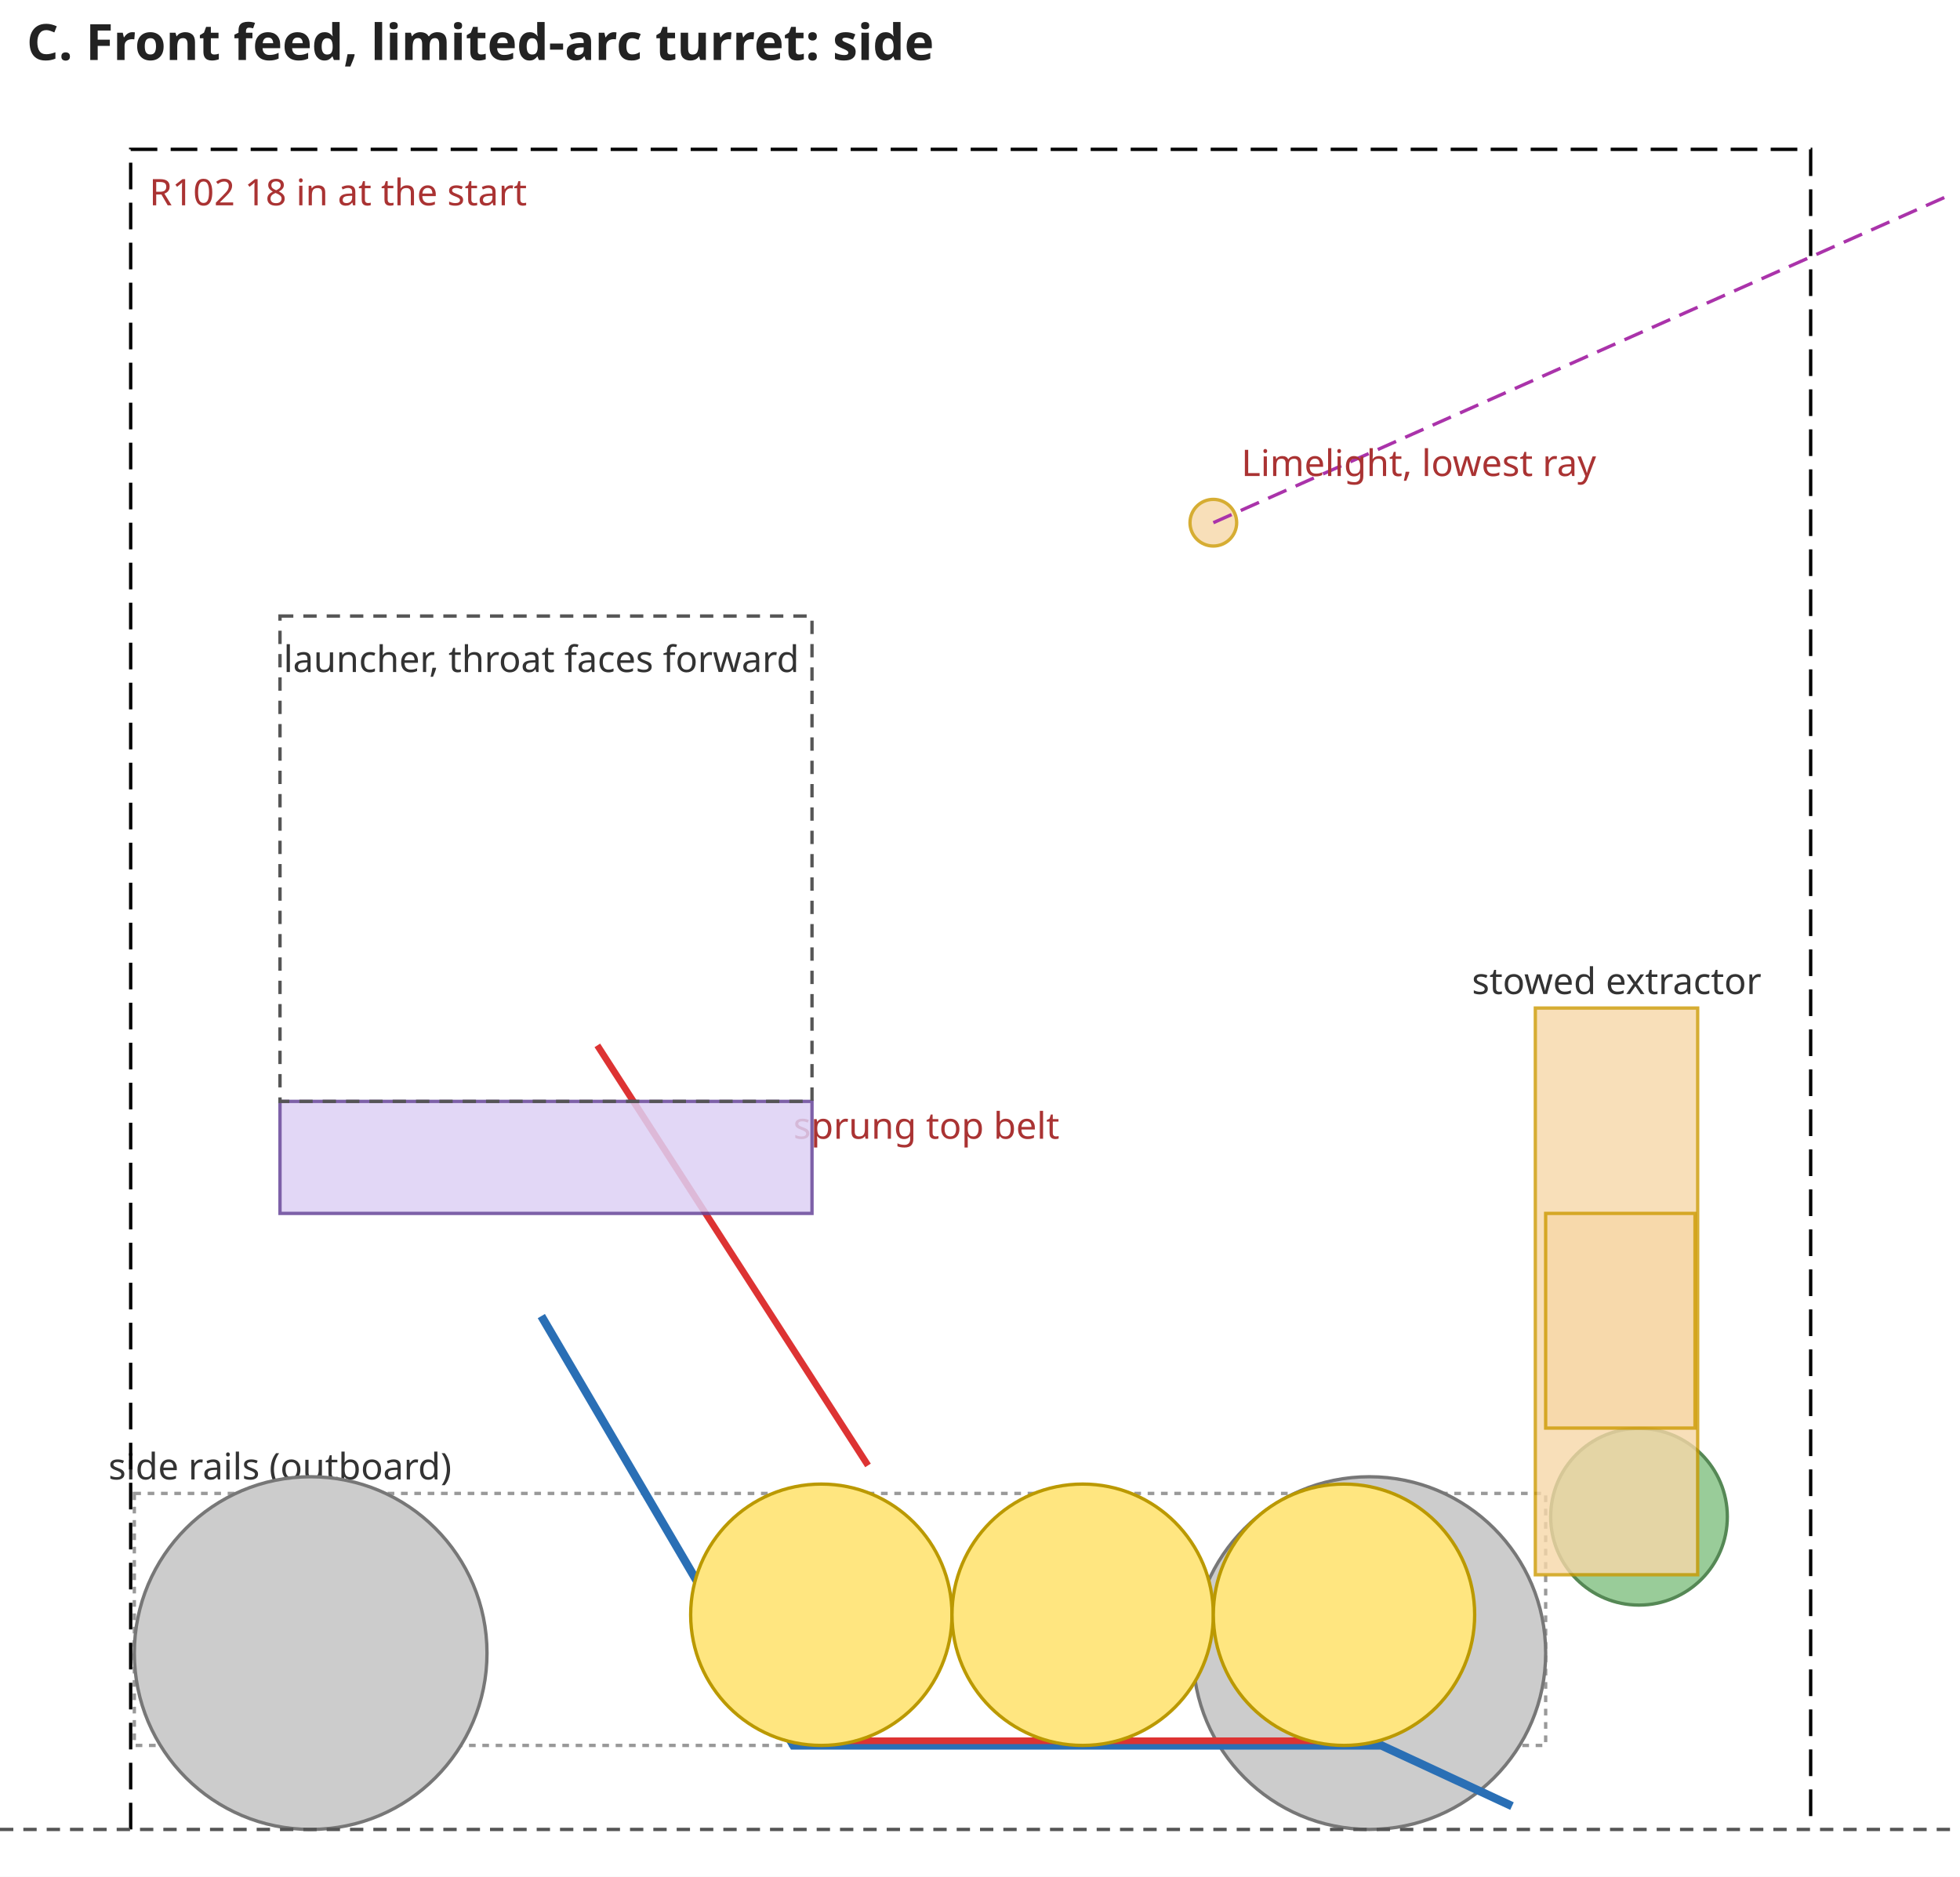
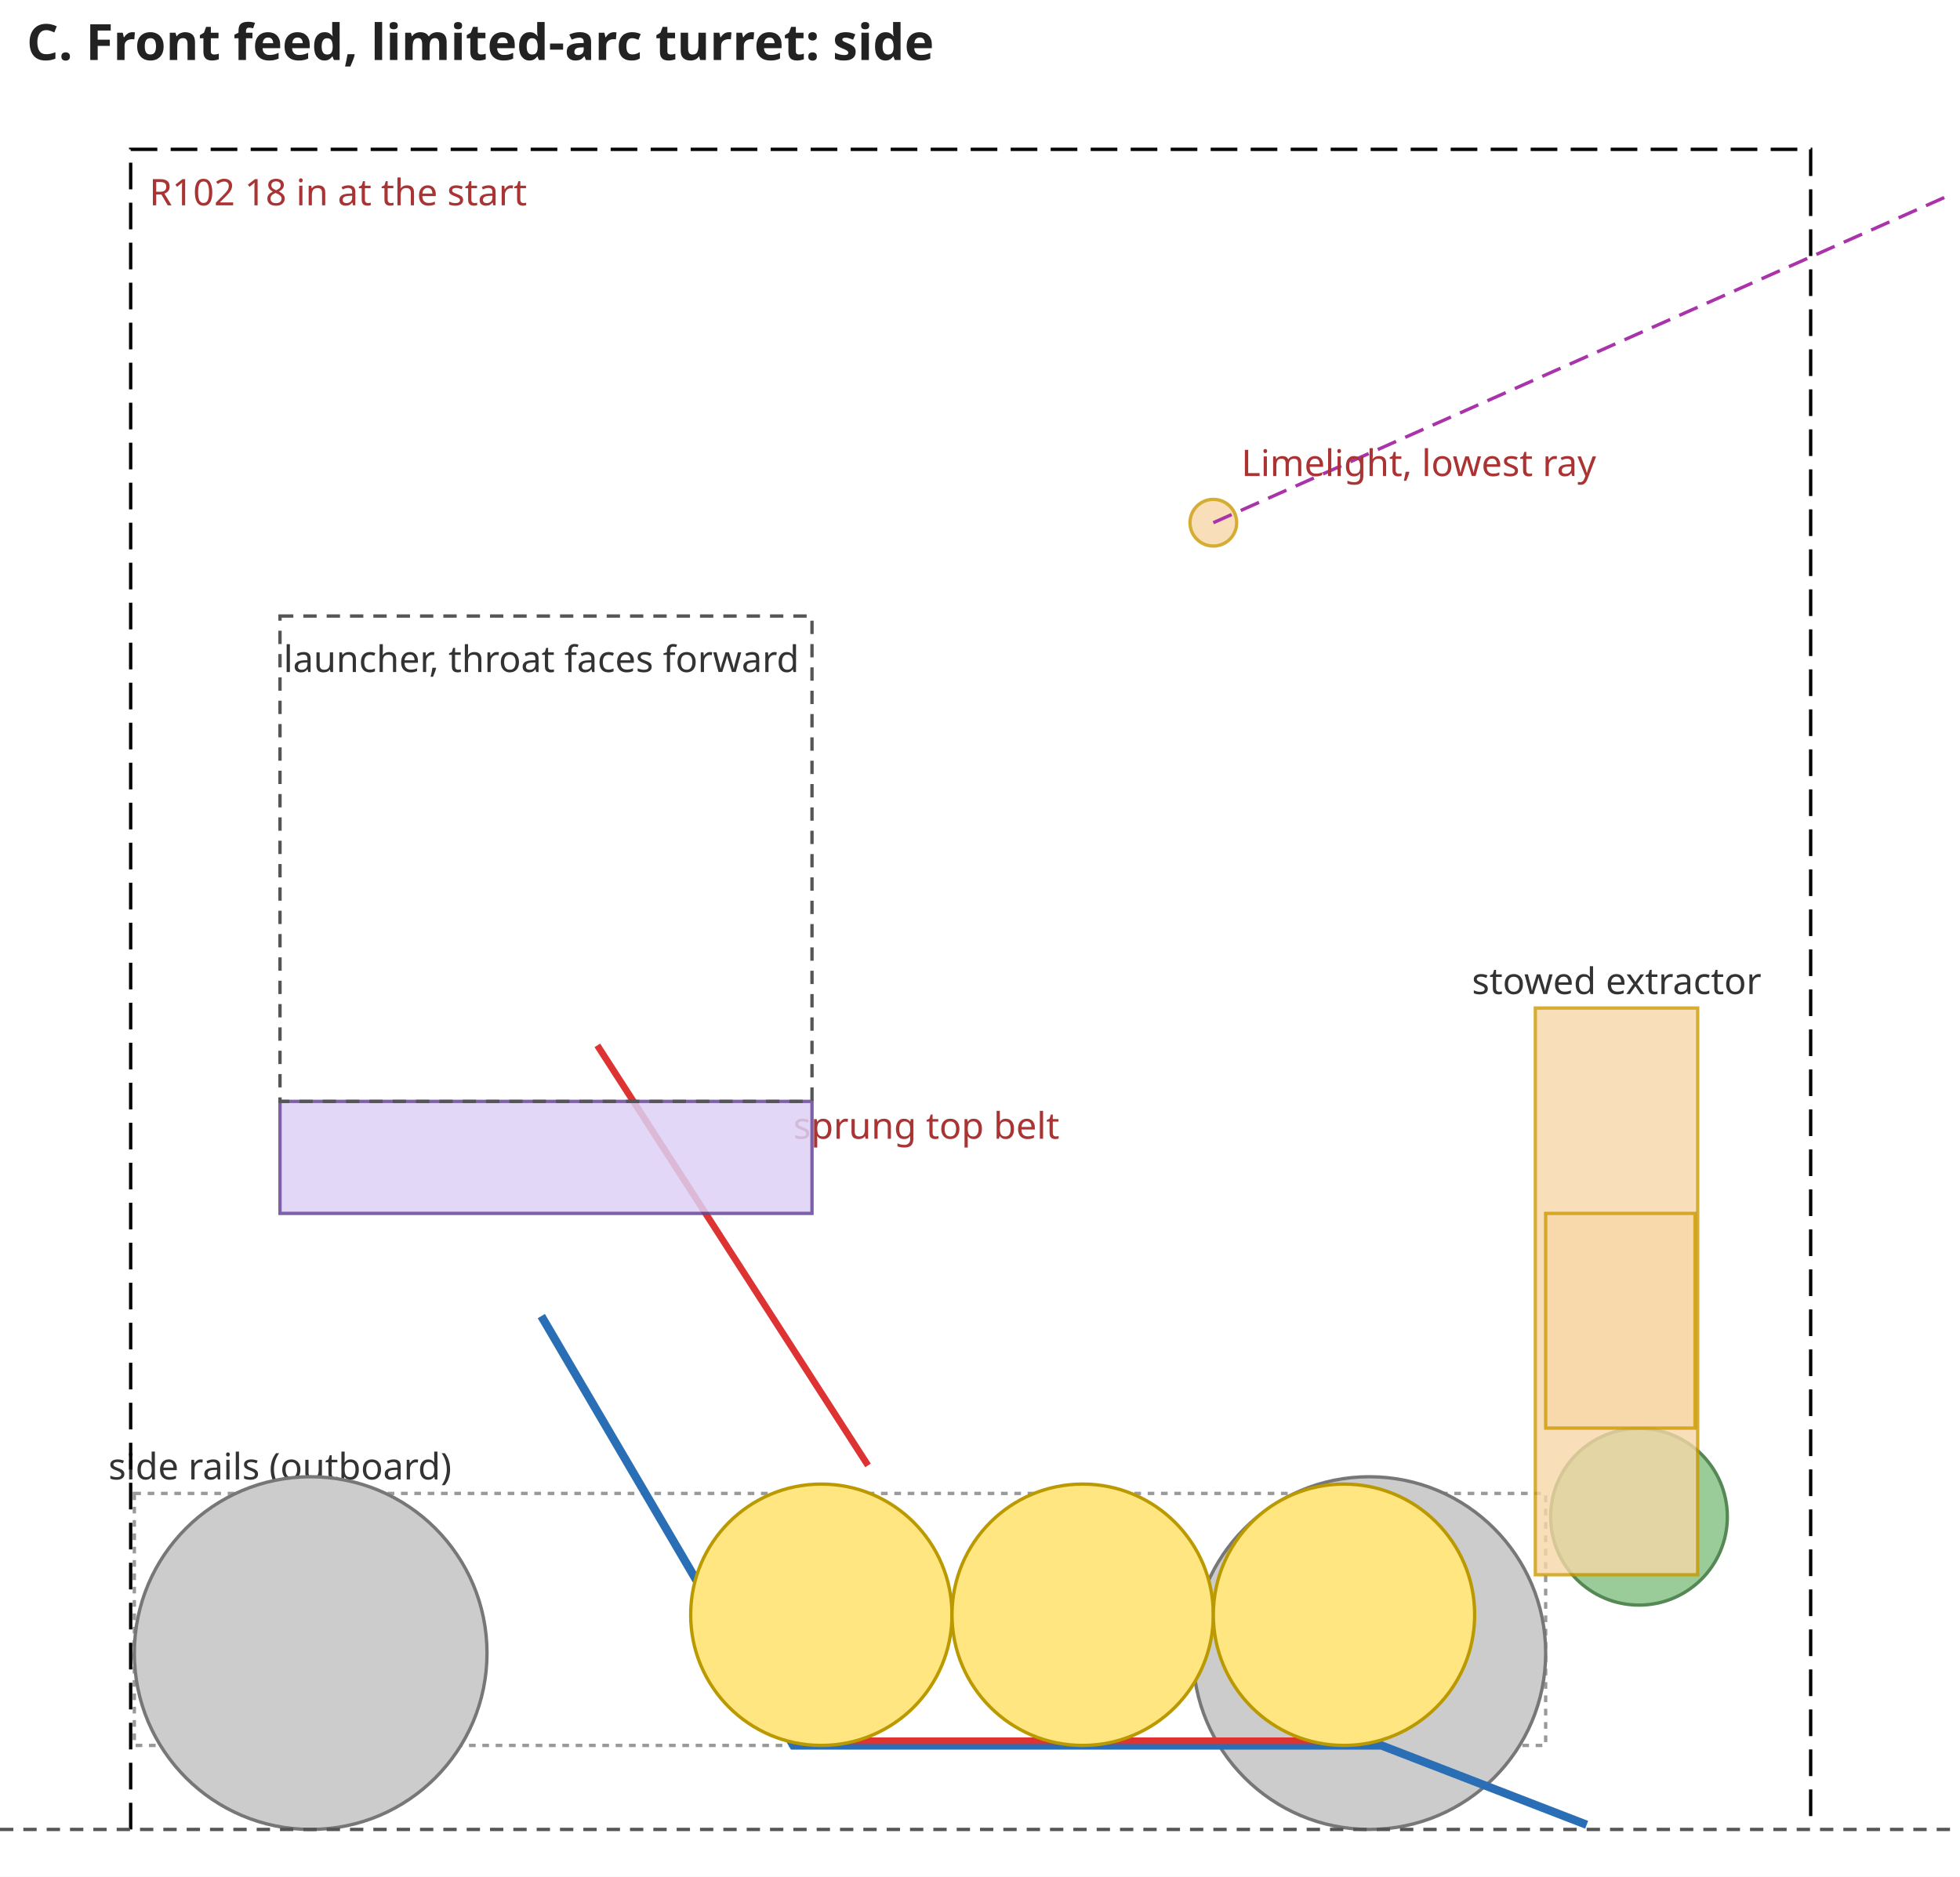
<svg xmlns="http://www.w3.org/2000/svg" width="588" height="563" viewBox="0 0 588 563">
  <rect width="100%" height="100%" fill="#fff" />
  <style>
.t{font:600 15px sans-serif;fill:#222}.l{font:11px sans-serif;fill:#333;text-anchor:middle}
.n{font:11px sans-serif;fill:#a33;text-anchor:start}
.body{fill:#eee;stroke:#999}.rail{fill:none;stroke:#999;stroke-dasharray:2 2}.wheel{fill:#ccc;stroke:#777}.roll{fill:#9c9;stroke:#585}
.taken{fill:#f6d7a7;stroke:#c90;opacity:.8}.new{fill:#cde3fb;stroke:#2a6fb5;stroke-width:1.5}
.lane{fill:none;stroke:#2a6fb5;stroke-width:2.5}.belt{fill:none;stroke:#d33;stroke-width:2}
.thin{fill:none;stroke:#555;stroke-dasharray:4 3}.fov{fill:none;stroke:#a3a;stroke-dasharray:6 3}
.pol{fill:#ffe680;stroke:#b90}.nec{fill:#ffb3c6;stroke:#c36}.tur{fill:#ddd0f5;stroke:#649;opacity:.85}
.path{fill:none;stroke:#2a6fb5;stroke-width:1.5;stroke-dasharray:3 3}.env{fill:none;stroke:#000;stroke-dasharray:8 4}
</style>
  <text x="8" y="18" class="t">C. Front feed, limited-arc turret: side</text>
  <rect x="40.3" y="448.0" width="423.4" height="75.6" class="rail" />
  <text x="84.0" y="443.8" class="l">side rails (outboard)</text>
  <circle cx="410.8" cy="495.9" r="52.9" class="wheel" />
  <circle cx="93.2" cy="495.9" r="52.9" class="wheel" />
  <circle cx="491.7" cy="455.0" r="26.5" class="roll" />
  <rect x="460.6" y="302.4" width="48.7" height="170.0" class="taken" />
  <text x="485.0" y="298.2" class="l">stowed extractor</text>
  <rect x="463.7" y="364.0" width="44.8" height="64.4" class="taken" />
  <polyline points="39.2,548.8 39.2,44.8 543.2,44.8 543.2,548.8" class="env" />
  <text x="44.8" y="61.6" class="n">R102 18 in at the start</text>
  <circle cx="364.0" cy="156.8" r="7.0" class="taken" />
  <polyline points="364.0,156.8 585.2,58.4" class="fov" />
  <text x="372.4" y="142.8" class="n">Limelight, lowest ray</text>
  <polyline points="0.0,548.8 588.0,548.8" class="thin" />
-   <polyline points="453.6,541.8 414.4,523.6 238.0,523.6 162.4,394.8" class="lane" />
+   <polyline points="476.0,547.4 414.4,523.6 238.0,523.6 162.4,394.8" class="lane" />
  <polyline points="408.8,522.2 238.0,522.2" class="belt" />
  <polyline points="260.4,439.6 179.2,313.6" class="belt" />
  <text x="238.0" y="341.6" class="n">sprung top belt</text>
  <rect x="84.0" y="330.4" width="159.6" height="33.6" class="tur" />
  <rect x="84.0" y="184.8" width="159.6" height="145.6" class="thin" />
  <text x="162.4" y="201.6" class="l">launcher, throat faces forward</text>
  <circle cx="246.4" cy="484.4" r="39.2" class="pol" />
  <circle cx="324.8" cy="484.4" r="39.2" class="pol" />
  <circle cx="403.2" cy="484.4" r="39.2" class="pol" />
</svg>
